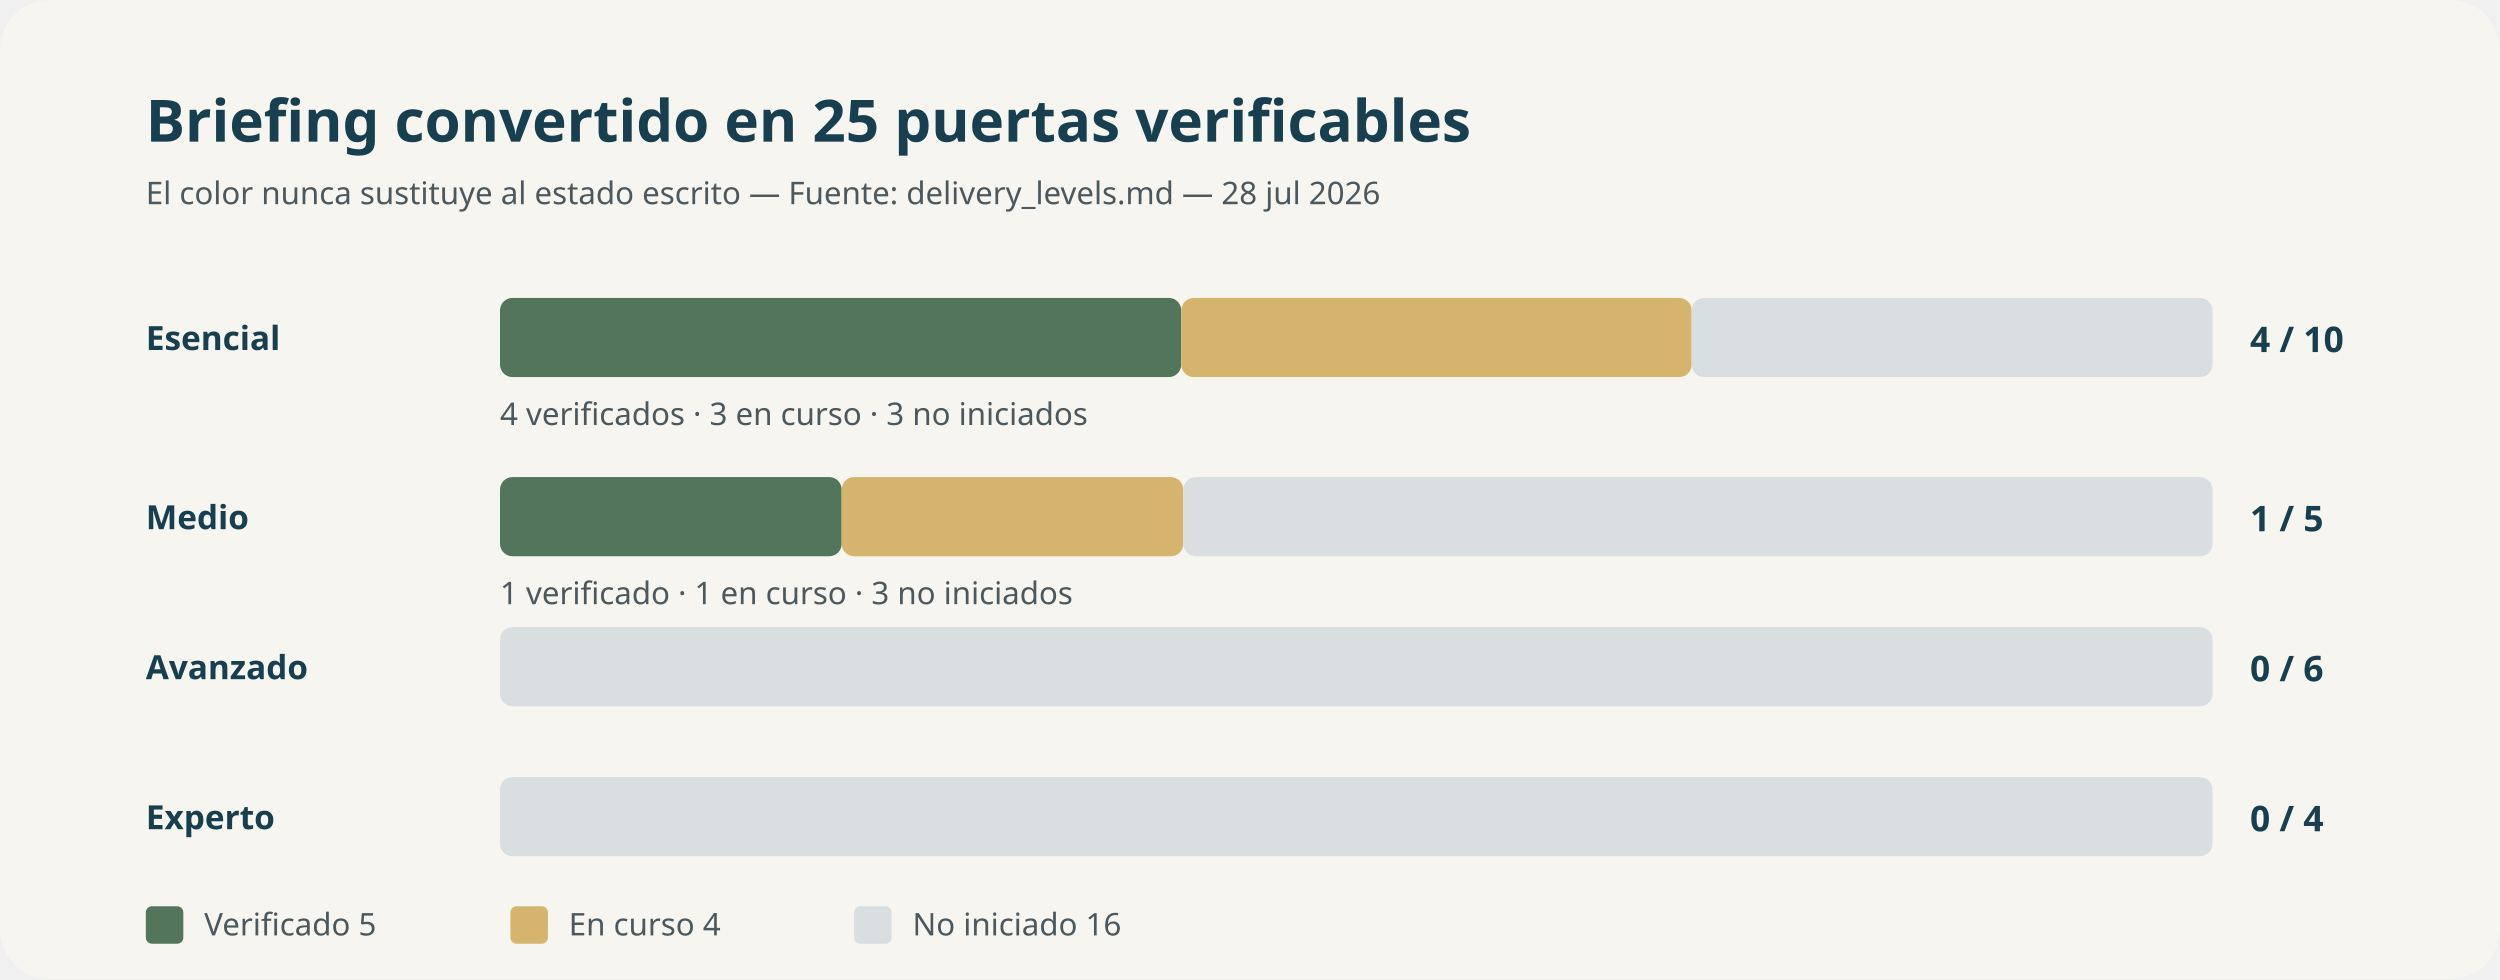
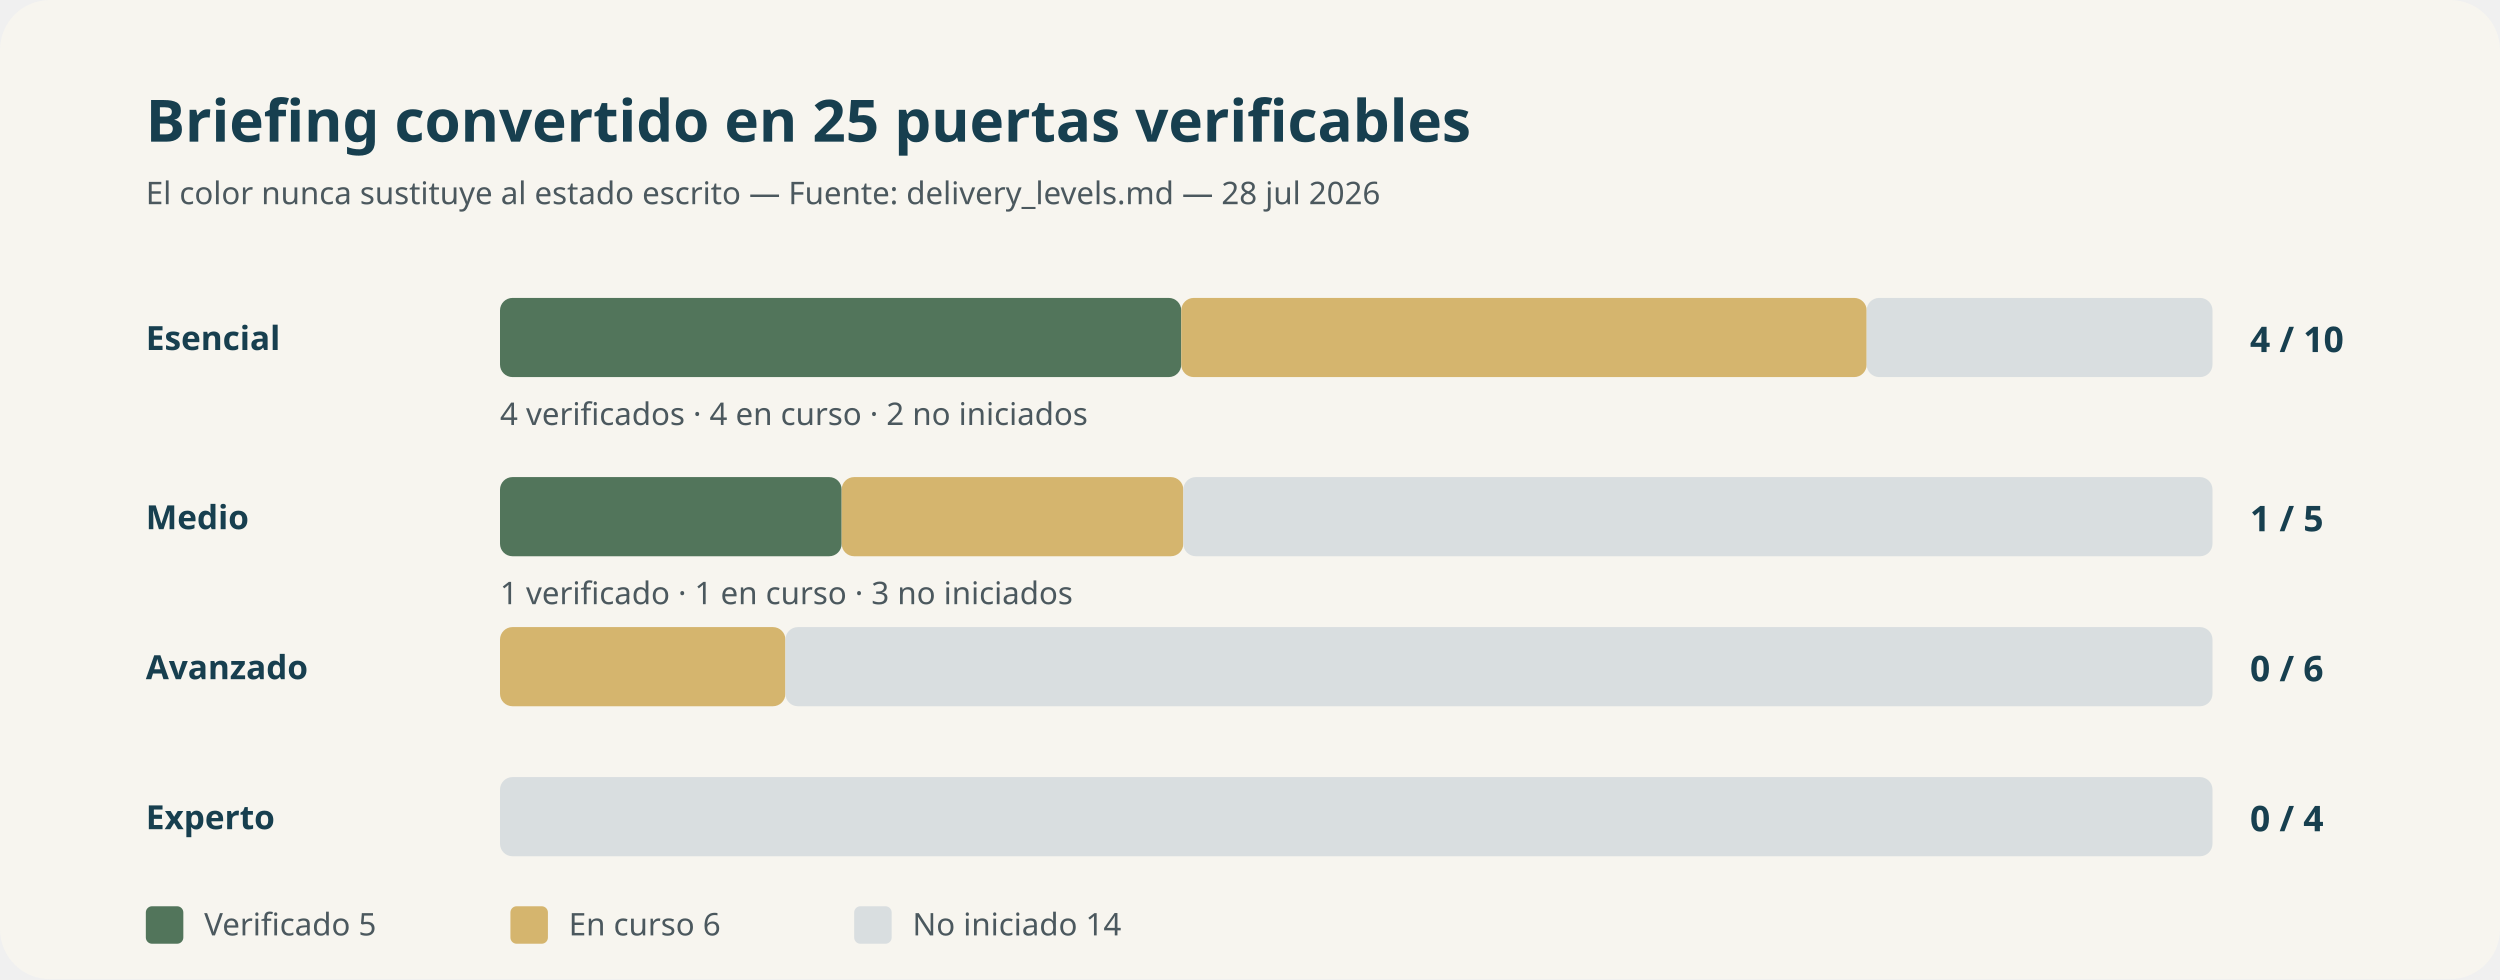
<svg xmlns="http://www.w3.org/2000/svg" width="1200" height="470" viewBox="0 0 1200 470" role="img" aria-labelledby="title desc">
  <defs>
    <style>
      .bg{fill:#f7f5ef}.title{font:700 28px system-ui,sans-serif;fill:#173f4f}.copy{font:400 15px system-ui,sans-serif;fill:#4b585e}
      .label{font:700 16px system-ui,sans-serif;fill:#173f4f}.count{font:700 17px system-ui,sans-serif;fill:#173f4f}
      .not{fill:#d9dee0}.doing{fill:#d5b56e}.done{fill:#52755b}.line{stroke:#fff;stroke-width:2}
    </style>
  </defs>
  <rect class="bg" width="1200" height="470" rx="24" />
  <text class="title" x="70" y="68">Briefing convertido en 25 puertas verificables</text>
  <text class="copy" x="70" y="98">El color nunca sustituye al estado escrito — Fuente: delivery_levels.md — 28 jul 2026</text>
  <text class="label" x="70" y="168">Esencial</text>
  <rect class="done" x="240" y="143" width="327" height="38" rx="6" />
-   <rect class="doing" x="567" y="143" width="245" height="38" rx="6" />
-   <rect class="not" x="812" y="143" width="250" height="38" rx="6" />
+   <rect class="doing" x="567" y="143" width="329" height="38" rx="6" />
+   <rect class="not" x="896" y="143" width="166" height="38" rx="6" />
  <text class="count" x="1080" y="169">4 / 10</text>
-   <text class="copy" x="240" y="204">4 verificados · 3 en curso · 3 no iniciados</text>
+   <text class="copy" x="240" y="204">4 verificados · 4 en curso · 2 no iniciados</text>
  <text class="label" x="70" y="254">Medio</text>
  <rect class="done" x="240" y="229" width="164" height="38" rx="6" />
  <rect class="doing" x="404" y="229" width="164" height="38" rx="6" />
  <rect class="not" x="568" y="229" width="494" height="38" rx="6" />
  <text class="count" x="1080" y="255">1 / 5</text>
  <text class="copy" x="240" y="290">1 verificado · 1 en curso · 3 no iniciados</text>
  <text class="label" x="70" y="326">Avanzado</text>
-   <rect class="not" x="240" y="301" width="822" height="38" rx="6" />
+   <rect class="doing" x="240" y="301" width="137" height="38" rx="6" />
+   <rect class="not" x="377" y="301" width="685" height="38" rx="6" />
  <text class="count" x="1080" y="327">0 / 6</text>
  <text class="label" x="70" y="398">Experto</text>
  <rect class="not" x="240" y="373" width="822" height="38" rx="6" />
  <text class="count" x="1080" y="399">0 / 4</text>
  <rect class="done" x="70" y="435" width="18" height="18" rx="3" />
  <text class="copy" x="98" y="449">Verificado 5</text>
  <rect class="doing" x="245" y="435" width="18" height="18" rx="3" />
-   <text class="copy" x="273" y="449">En curso 4</text>
+   <text class="copy" x="273" y="449">En curso 6</text>
  <rect class="not" x="410" y="435" width="18" height="18" rx="3" />
-   <text class="copy" x="438" y="449">No iniciado 16</text>
+   <text class="copy" x="438" y="449">No iniciado 14</text>
</svg>
